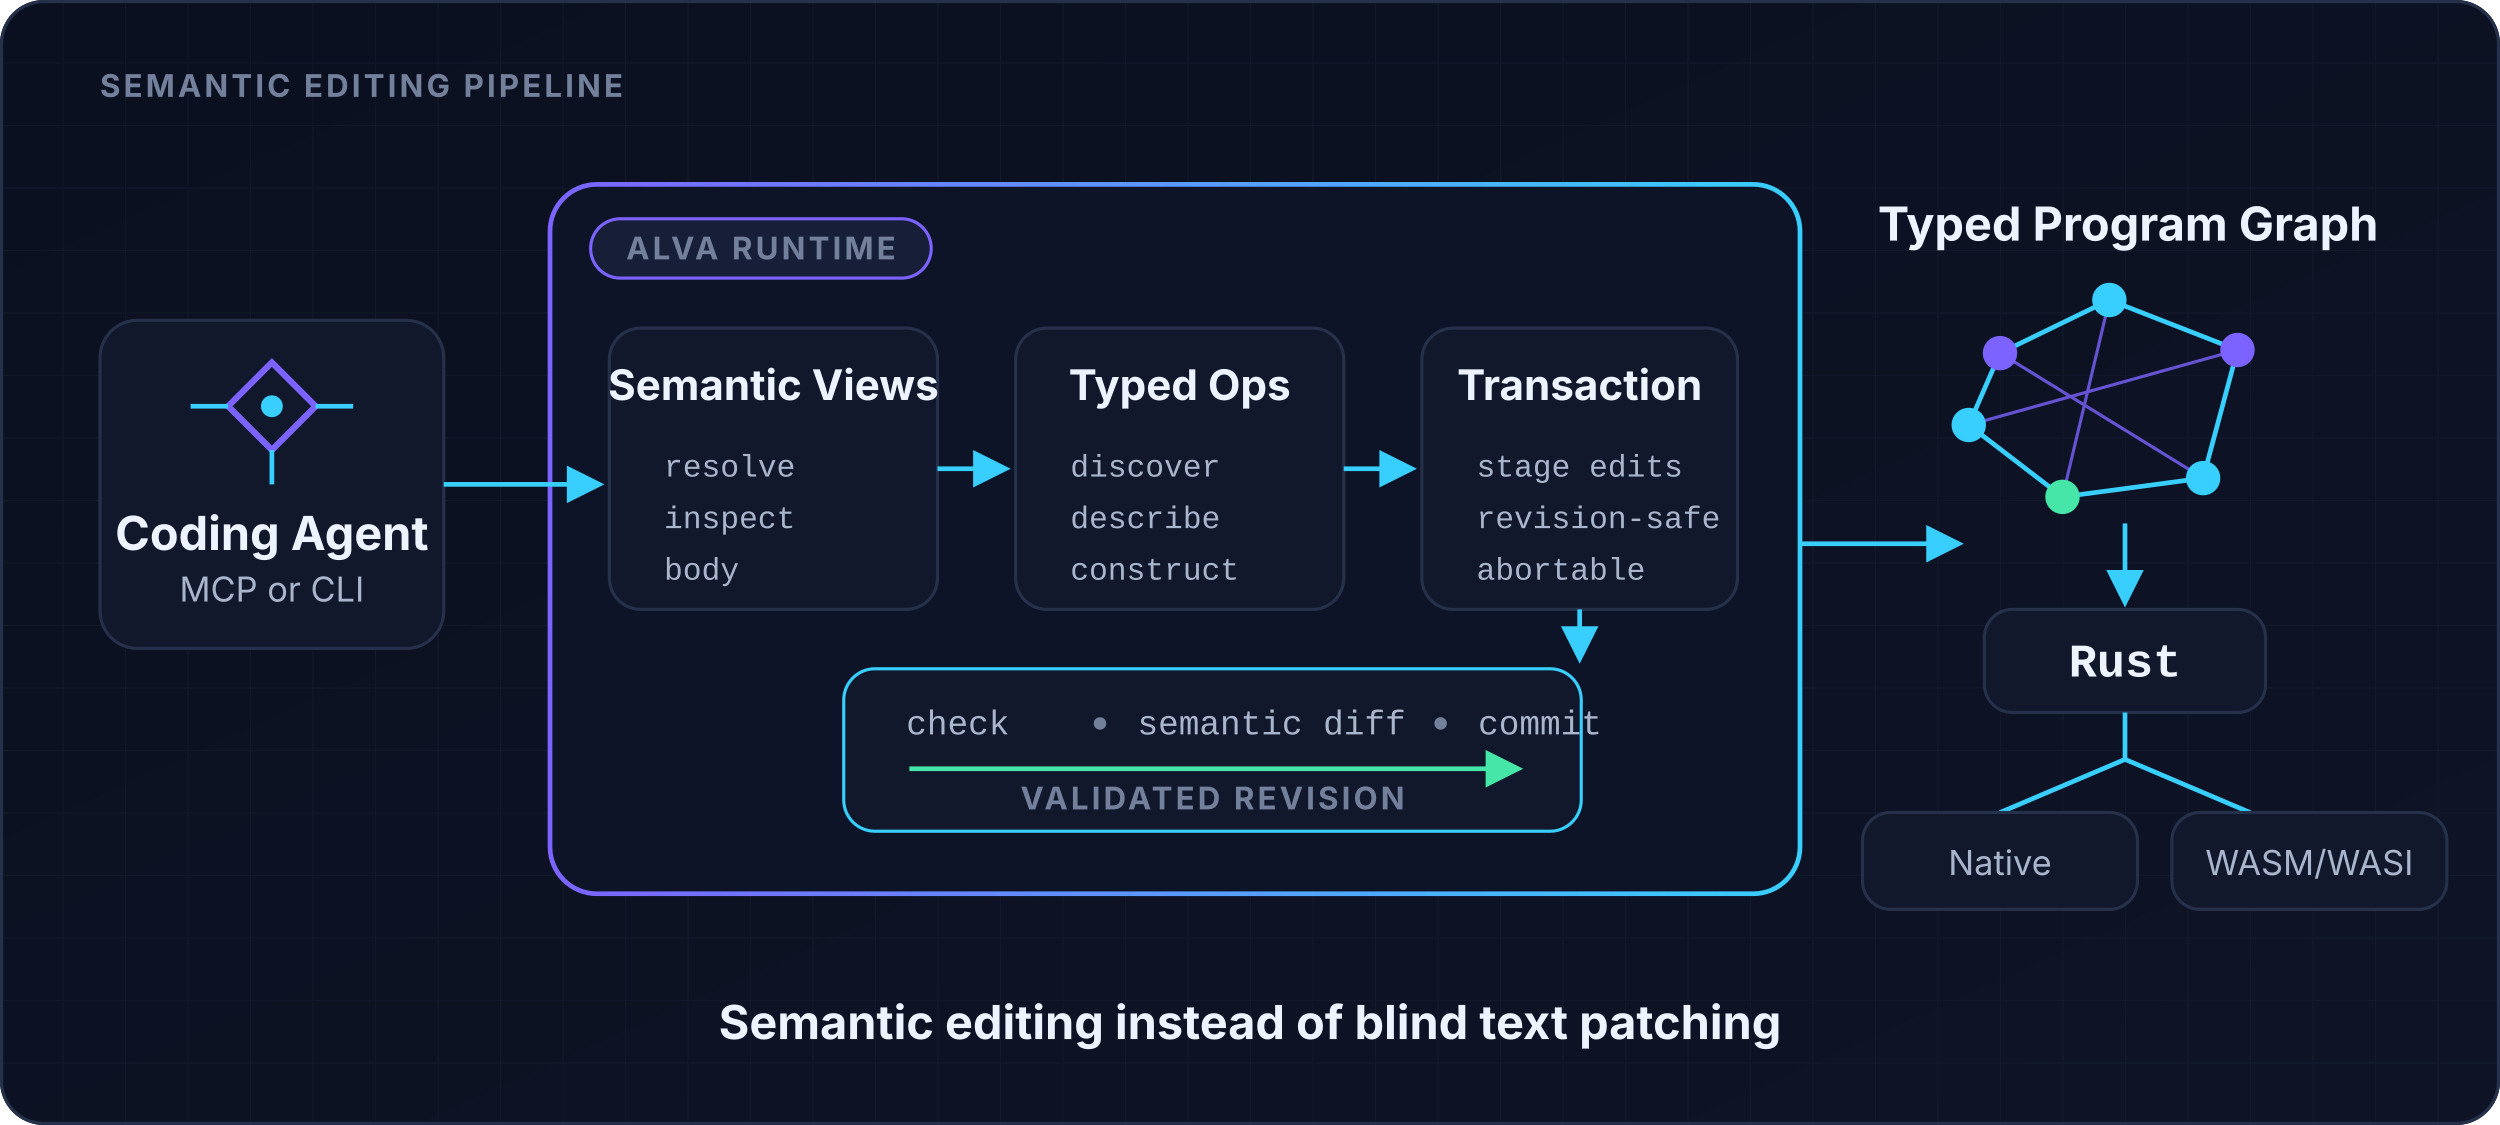
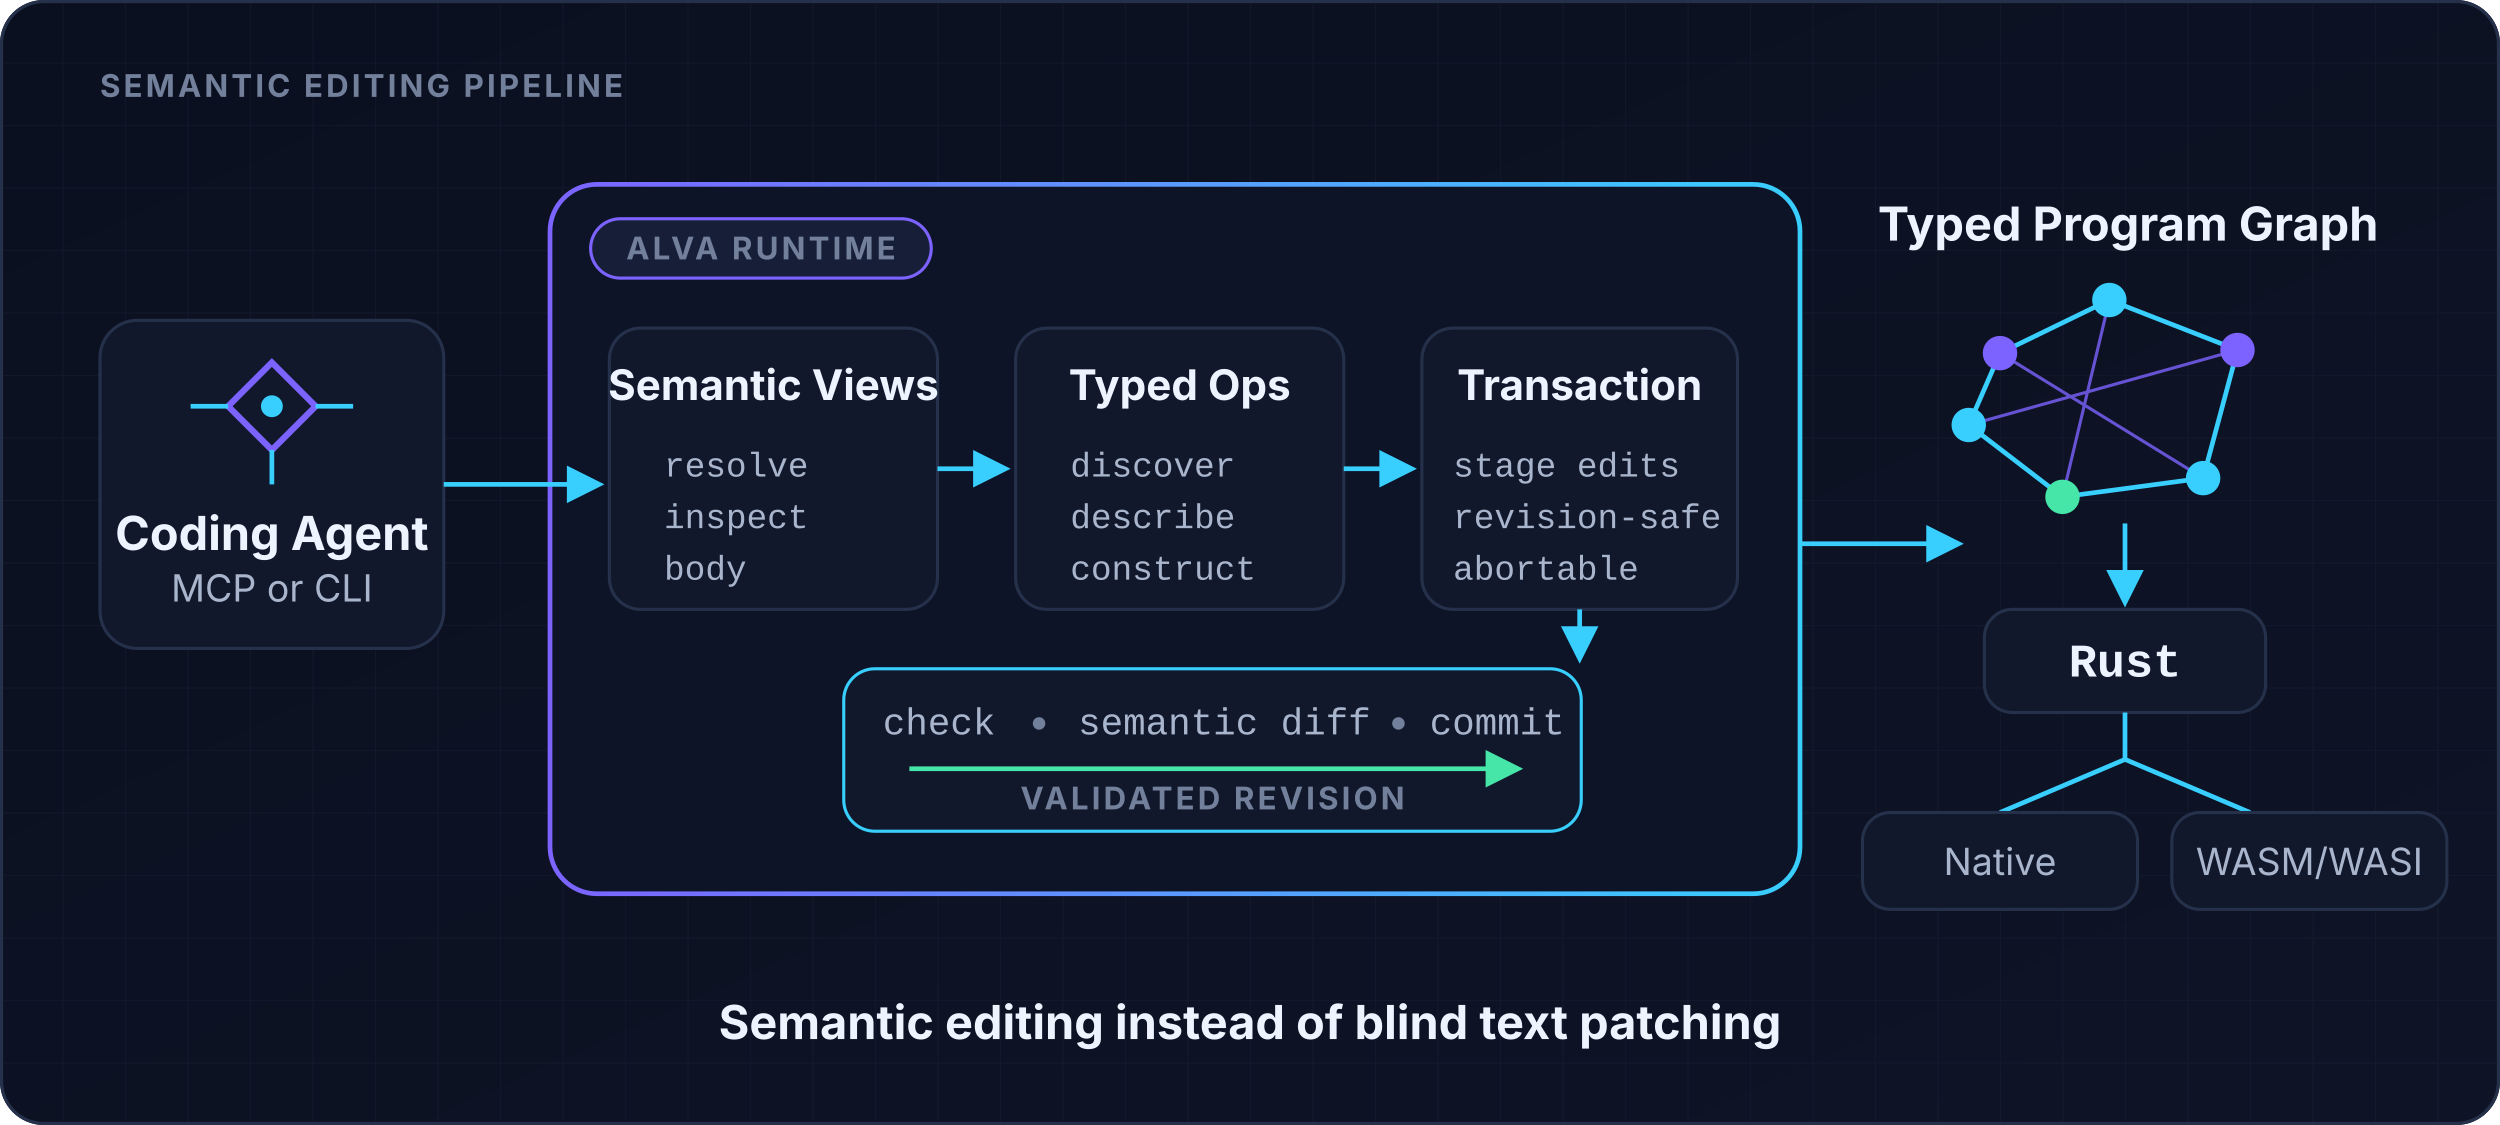
<svg xmlns="http://www.w3.org/2000/svg" viewBox="0 0 1600 720" role="img" aria-labelledby="title desc">
  <defs>
    <linearGradient id="background" x1="0" y1="0" x2="1" y2="1">
      <stop offset="0" stop-color="#0B1020" />
      <stop offset="1" stop-color="#0E1426" />
    </linearGradient>
    <linearGradient id="accent" x1="0" y1="0" x2="1" y2="0">
      <stop offset="0" stop-color="#7C63FF" />
      <stop offset="1" stop-color="#38CFFF" />
    </linearGradient>
    <pattern id="grid" width="40" height="40" patternUnits="userSpaceOnUse">
      <path d="M 40 0 L 0 0 0 40" fill="none" stroke="#25304A" stroke-width="1" opacity="0.26" />
    </pattern>
    <marker id="arrow-cyan" viewBox="0 0 10 10" refX="8" refY="5" markerWidth="8" markerHeight="8" orient="auto-start-reverse">
      <path d="M 0 0 L 10 5 L 0 10 Z" fill="#38CFFF" />
    </marker>
    <marker id="arrow-mint" viewBox="0 0 10 10" refX="8" refY="5" markerWidth="8" markerHeight="8" orient="auto-start-reverse">
      <path d="M 0 0 L 10 5 L 0 10 Z" fill="#45E6A8" />
    </marker>
    <style>
      .sans { font-family: Inter, ui-sans-serif, system-ui, -apple-system, BlinkMacSystemFont, "Segoe UI", sans-serif; }
      .mono { font-family: SFMono-Regular, Consolas, "Liberation Mono", Menlo, monospace; }
      .label { fill: #73809B; font-size: 20px; font-weight: 700; letter-spacing: 2px; }
      .title { fill: #EDF3FF; font-size: 30px; font-weight: 700; }
-       .body { fill: #A9B5CC; font-size: 22px; }
-       .operation { fill: #A9B5CC; font-size: 20px; }
+       .body { fill: #A9B5CC; font-size: 24px; }
+       .operation { fill: #A9B5CC; font-size: 22px; }
      .card { fill: #11182B; stroke: #25304A; stroke-width: 2; }
      .flow { fill: none; stroke: #38CFFF; stroke-width: 3; marker-end: url(#arrow-cyan); }
    </style>
  </defs>
  <rect width="1600" height="720" rx="28" fill="url(#background)" />
  <rect x="1" y="1" width="1598" height="718" rx="27" fill="none" stroke="#25304A" stroke-width="2" />
  <rect x="1" y="1" width="1598" height="718" rx="27" fill="url(#grid)" />
  <text x="64" y="62" class="sans label">SEMANTIC EDITING PIPELINE</text>
  <path d="M 64 82 H 1536" stroke="url(#accent)" stroke-width="3" opacity="0.9" />
  <g>
    <rect x="64" y="205" width="220" height="210" rx="24" class="card" />
    <path d="M 146 260 L 174 232 L 202 260 L 174 288 Z" fill="none" stroke="#7C63FF" stroke-width="4" />
    <circle cx="174" cy="260" r="7" fill="#38CFFF" />
    <path d="M 174 288 V 310 M 146 260 H 122 M 202 260 H 226" stroke="#38CFFF" stroke-width="3" />
    <text x="174" y="352" text-anchor="middle" class="sans title">Coding Agent</text>
    <text x="174" y="385" text-anchor="middle" class="sans body">MCP or CLI</text>
  </g>
  <g>
    <rect x="352" y="118" width="800" height="454" rx="30" fill="#0D1428" stroke="url(#accent)" stroke-width="3" />
    <rect x="378" y="140" width="218" height="38" rx="19" fill="#171E38" stroke="#7C63FF" stroke-width="2" />
    <text x="487" y="166" text-anchor="middle" class="sans label" fill="#EDF3FF">ALVA RUNTIME</text>
    <rect x="390" y="210" width="210" height="180" rx="20" class="card" />
    <text x="495" y="256" text-anchor="middle" class="sans" fill="#EDF3FF" font-size="27" font-weight="700">Semantic Views</text>
    <text x="425" y="305" class="mono operation">resolve</text>
    <text x="425" y="338" class="mono operation">inspect</text>
    <text x="425" y="371" class="mono operation">body</text>
    <rect x="650" y="210" width="210" height="180" rx="20" class="card" />
    <text x="755" y="256" text-anchor="middle" class="sans" fill="#EDF3FF" font-size="27" font-weight="700">Typed Ops</text>
    <text x="685" y="305" class="mono operation">discover</text>
    <text x="685" y="338" class="mono operation">describe</text>
    <text x="685" y="371" class="mono operation">construct</text>
    <rect x="910" y="210" width="202" height="180" rx="20" class="card" />
    <text x="1011" y="256" text-anchor="middle" class="sans" fill="#EDF3FF" font-size="27" font-weight="700">Transaction</text>
-     <text x="945" y="305" class="mono operation">stage edits</text>
-     <text x="945" y="338" class="mono operation">revision-safe</text>
-     <text x="945" y="371" class="mono operation">abortable</text>
+     <text x="930" y="305" class="mono operation">stage edits</text>
+     <text x="930" y="338" class="mono operation">revision-safe</text>
+     <text x="930" y="371" class="mono operation">abortable</text>
    <path d="M 600 300 H 642" class="flow" />
    <path d="M 860 300 H 902" class="flow" />
    <path d="M 1011 390 V 420" class="flow" />
    <rect x="540" y="428" width="472" height="104" rx="20" fill="#11182B" stroke="#38CFFF" stroke-width="2" />
-     <text x="580" y="470" class="mono body">check</text>
-     <circle cx="704" cy="463" r="4" fill="#73809B" />
-     <text x="728" y="470" class="mono body">semantic diff</text>
-     <circle cx="922" cy="463" r="4" fill="#73809B" />
-     <text x="946" y="470" class="mono body" fill="#45E6A8">commit</text>
+     <text x="565" y="470" class="mono body">check</text>
+     <circle cx="665" cy="463" r="4" fill="#73809B" />
+     <text x="690" y="470" class="mono body">semantic diff</text>
+     <circle cx="895" cy="463" r="4" fill="#73809B" />
+     <text x="915" y="470" class="mono body" fill="#45E6A8">commit</text>
    <path d="M 582 492 H 970" stroke="#45E6A8" stroke-width="3" marker-end="url(#arrow-mint)" />
    <text x="776" y="518" text-anchor="middle" class="sans label" fill="#45E6A8">VALIDATED REVISION</text>
  </g>
  <path d="M 284 310 H 382" class="flow" />
  <path d="M 1152 348 H 1252" class="flow" />
  <g>
    <text x="1362" y="154" text-anchor="middle" class="sans title">Typed Program Graph</text>
    <path d="M 1280 226 L 1350 192 L 1432 224 L 1410 306 L 1320 318 L 1260 272 Z" fill="none" stroke="#38CFFF" stroke-width="3" />
    <path d="M 1280 226 L 1410 306 M 1350 192 L 1320 318 M 1260 272 L 1432 224" stroke="#7C63FF" stroke-width="2" opacity="0.8" />
    <circle cx="1280" cy="226" r="11" fill="#7C63FF" />
    <circle cx="1350" cy="192" r="11" fill="#38CFFF" />
    <circle cx="1432" cy="224" r="11" fill="#7C63FF" />
    <circle cx="1410" cy="306" r="11" fill="#38CFFF" />
    <circle cx="1320" cy="318" r="11" fill="#45E6A8" />
    <circle cx="1260" cy="272" r="11" fill="#38CFFF" />
  </g>
  <path d="M 1360 335 V 384" class="flow" />
  <rect x="1270" y="390" width="180" height="66" rx="18" class="card" />
  <text x="1360" y="433" text-anchor="middle" class="mono title">Rust</text>
  <path d="M 1360 456 V 486 M 1360 486 L 1280 520 M 1360 486 L 1440 520" fill="none" stroke="#38CFFF" stroke-width="3" />
  <rect x="1192" y="520" width="176" height="62" rx="18" class="card" />
  <text x="1280" y="560" text-anchor="middle" class="sans body">Native</text>
  <rect x="1390" y="520" width="176" height="62" rx="18" class="card" />
  <text x="1478" y="560" text-anchor="middle" class="sans body">WASM/WASI</text>
  <text x="800" y="665" text-anchor="middle" class="sans title">Semantic editing instead of blind text patching</text>
</svg>
